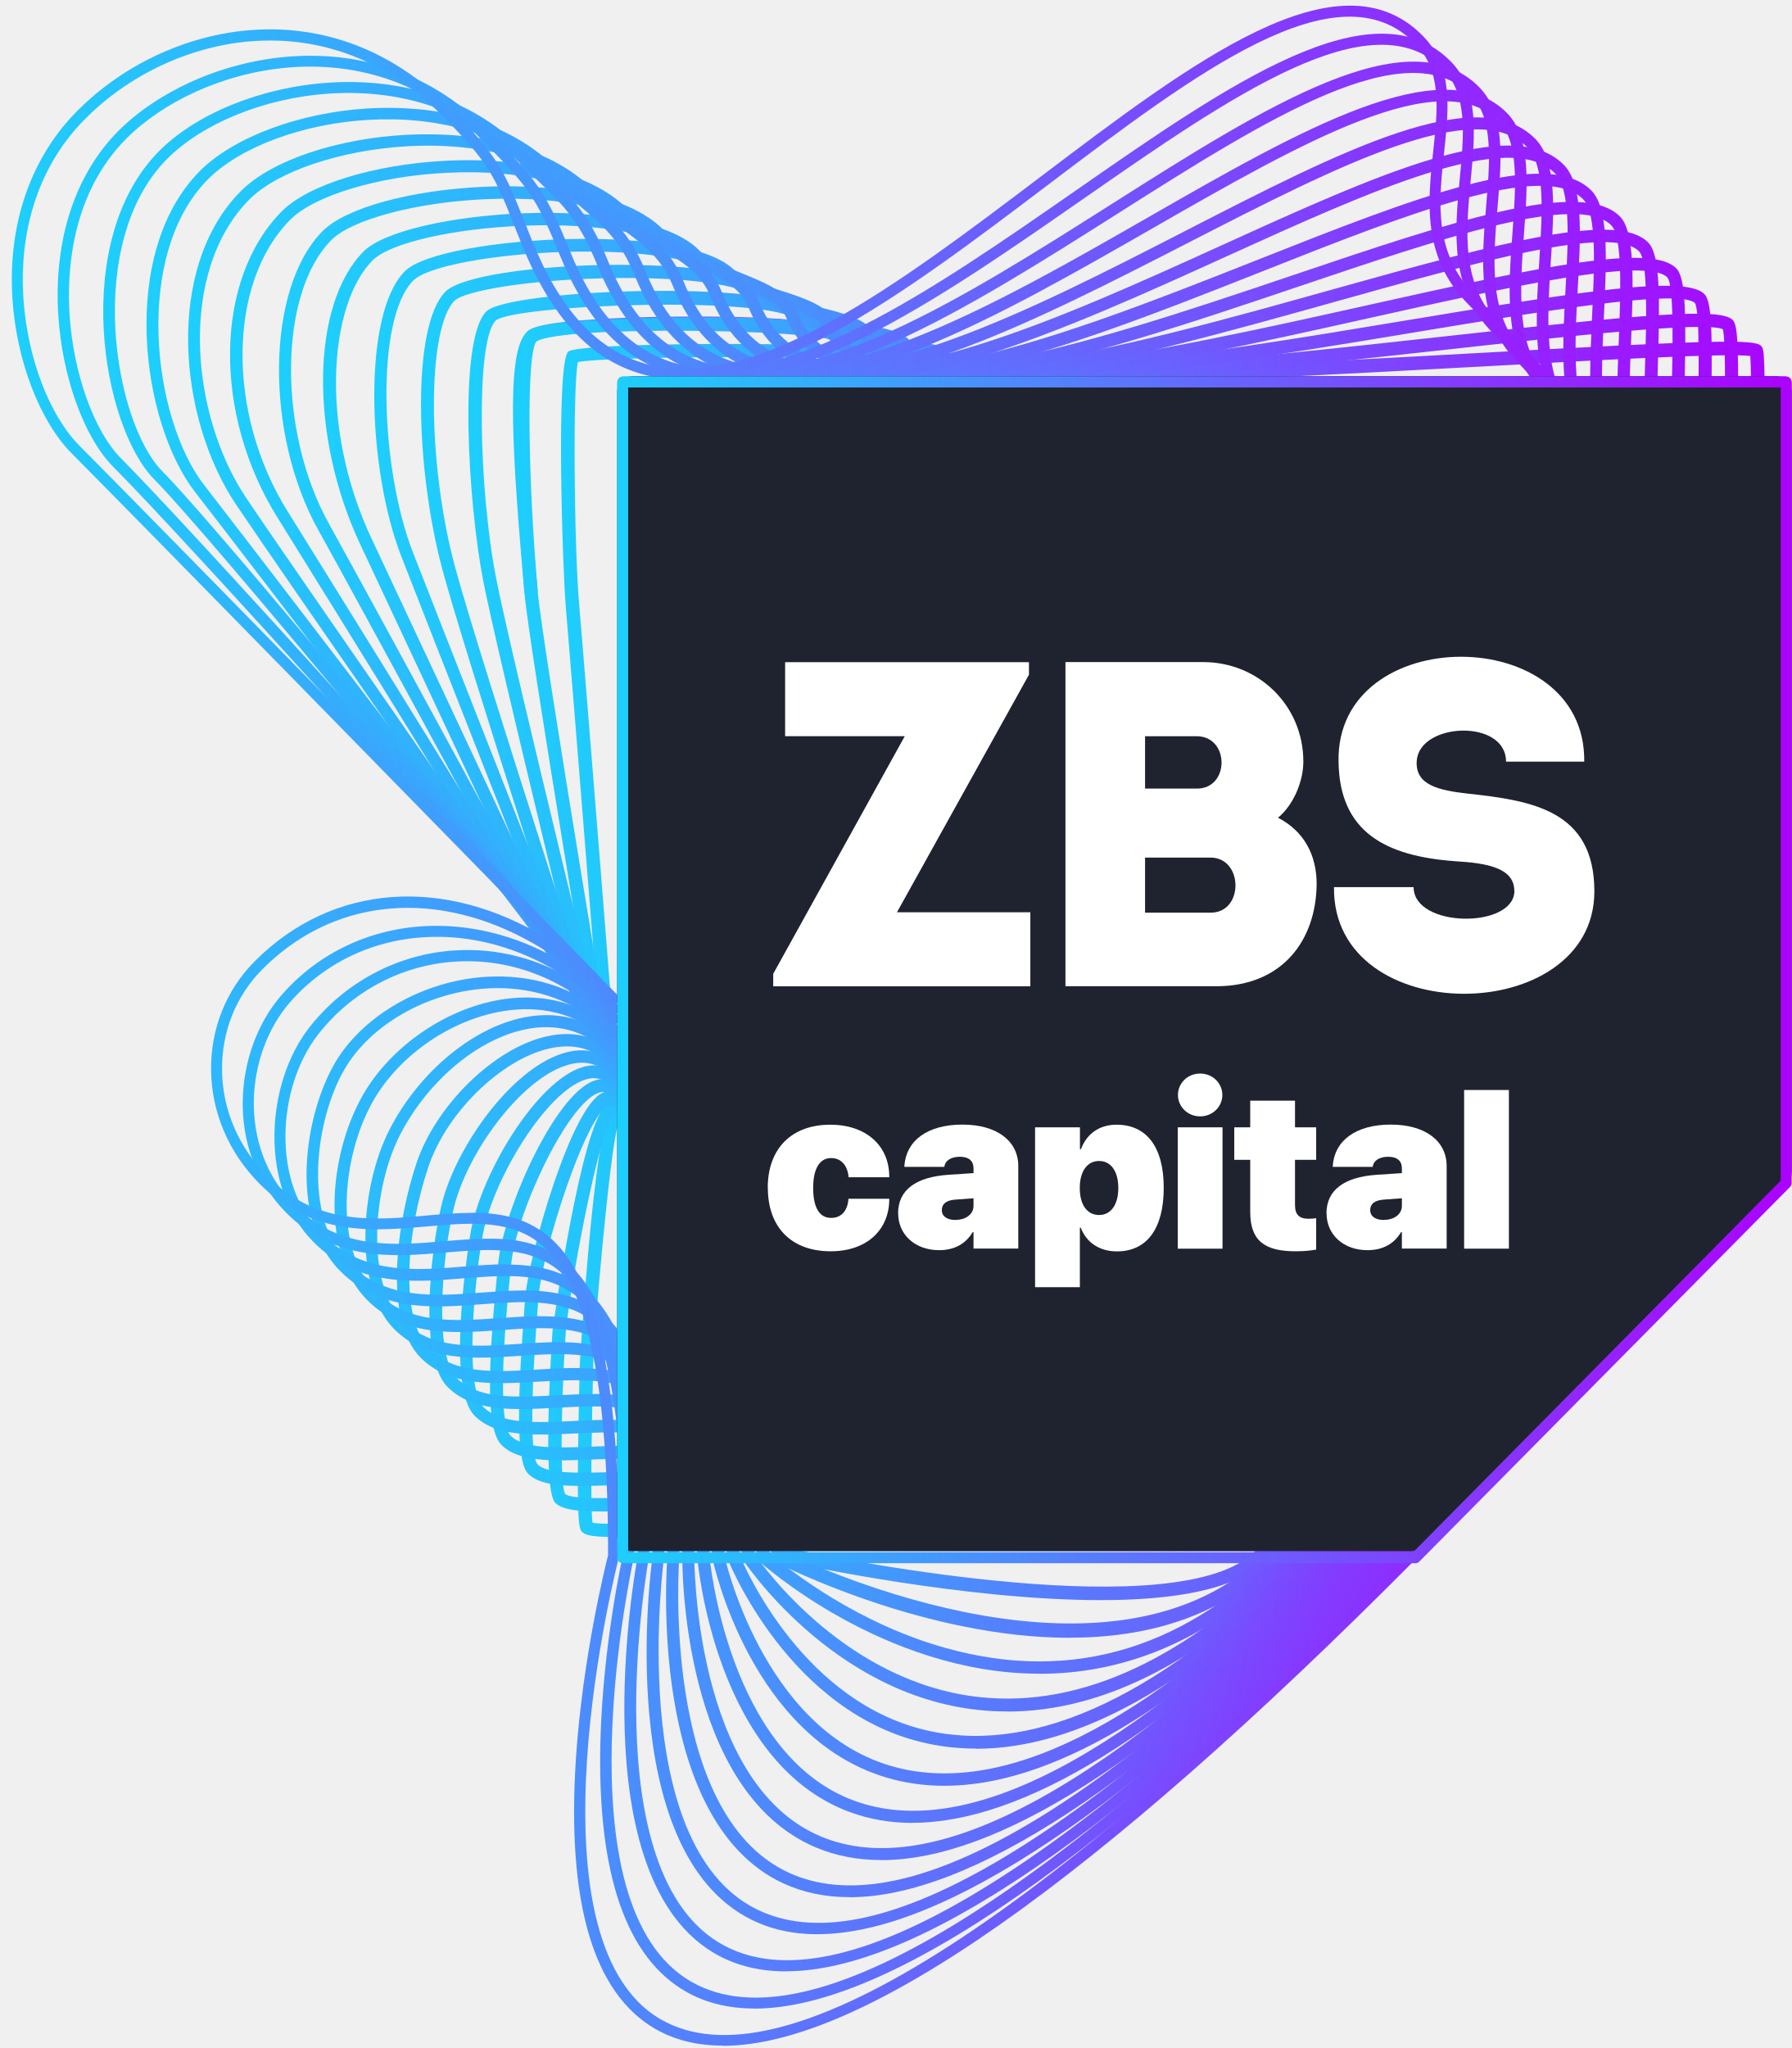
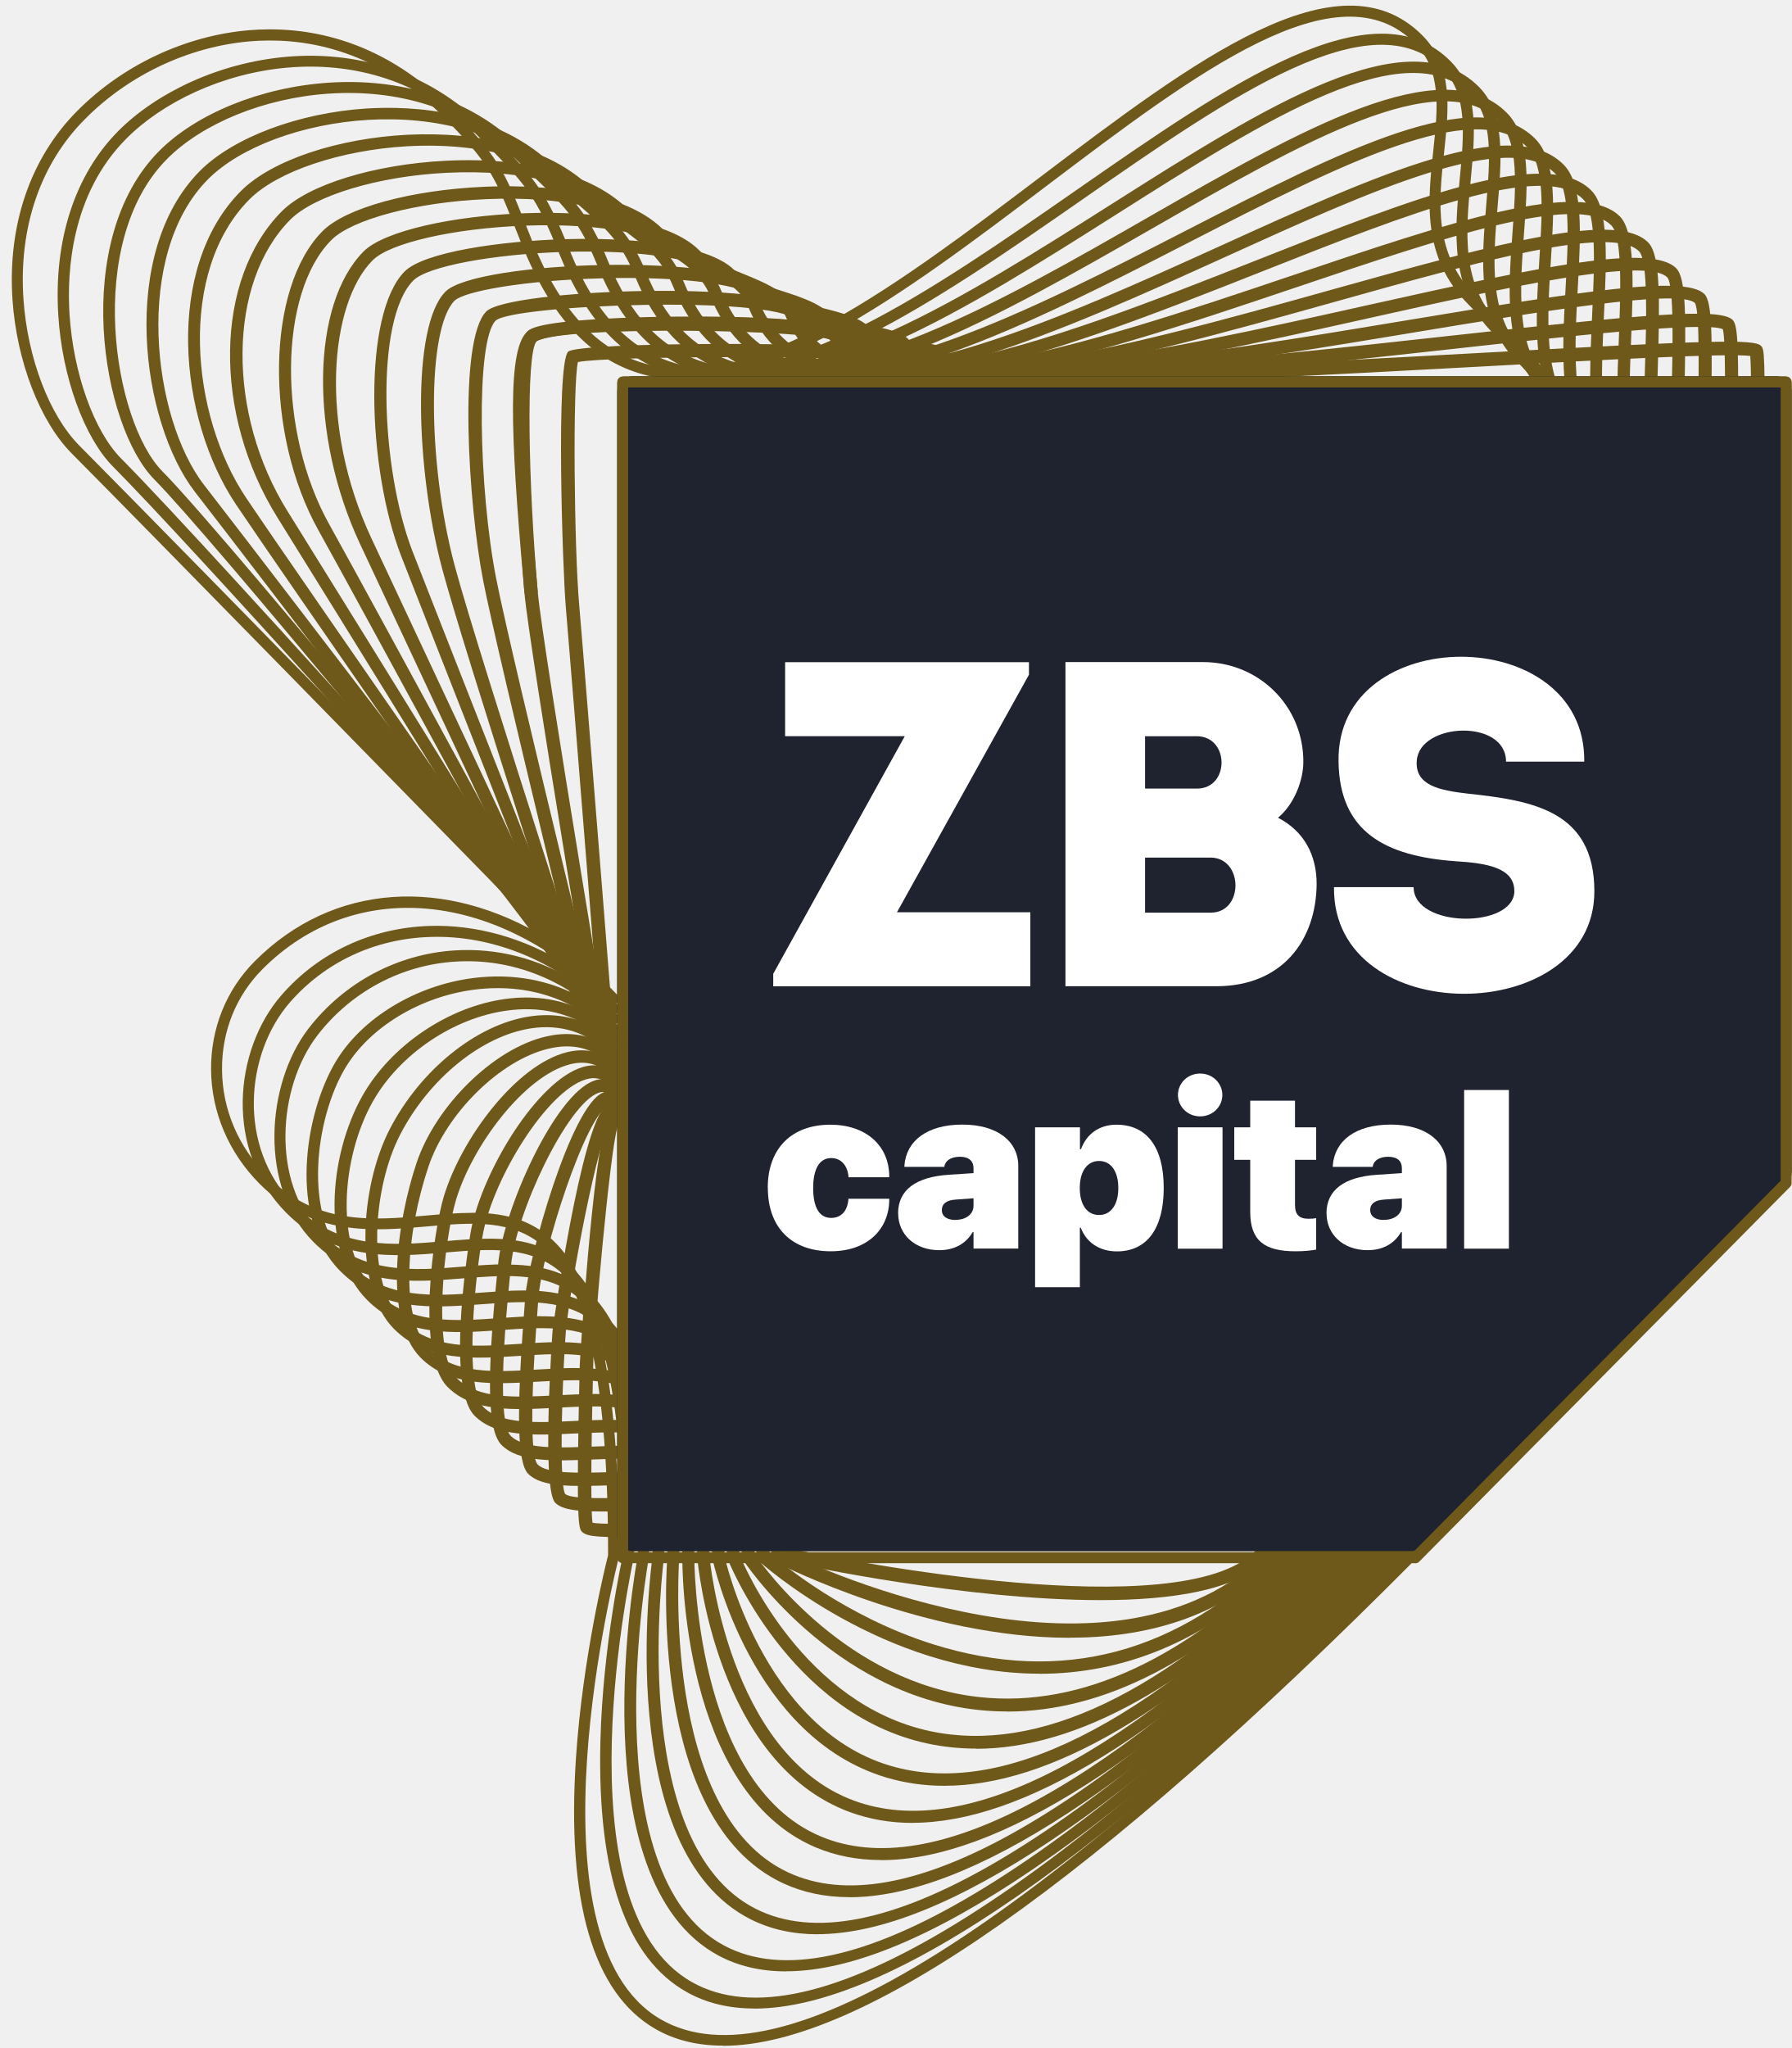
<svg xmlns="http://www.w3.org/2000/svg" width="119" height="136" viewBox="0 0 119 136" fill="none">
  <path d="M34.836 39.403L34.75 38.403C33.904 28.804 33.682 23.043 35.071 21.987C35.478 21.515 38.162 21.18 42.98 21.056C43.455 21.044 54.635 20.758 55.869 22L55.246 22.627C54.08 21.608 37.039 21.633 35.644 22.658C34.33 23.664 35.243 33.939 35.632 38.328L35.718 39.334L34.842 39.409L34.836 39.403Z" fill="url(#paint0_linear_502_8333)" />
  <path d="M93.944 102.994H41.453C41.202 102.994 41 102.792 41 102.542V25.452C41 25.202 41.202 25 41.453 25H118.547C118.798 25 119 25.202 119 25.452V77.974C119 78.09 118.951 78.206 118.865 78.291L94.263 102.866C94.177 102.951 94.061 103 93.944 103V102.994ZM41.899 102.096H93.755L118.094 77.79V25.898H41.906V102.089L41.899 102.096Z" fill="url(#paint1_linear_502_8333)" />
  <path d="M73.109 106.258C64.126 106.258 53.267 103.923 52.583 103.768C52.379 103.725 52.231 103.538 52.231 103.327C52.231 103.253 52.212 103.147 52.083 103.017C51.034 101.974 46.221 102.036 43.038 102.067C39.861 102.098 39.015 102.073 38.663 101.725C38.441 101.502 38.256 101.316 38.491 91.344C38.503 90.941 38.509 90.68 38.509 90.624C38.509 90.481 39.355 76.804 40.317 74.376C40.163 72.395 37.942 44.438 37.578 40.266C37.374 37.95 36.911 24.179 37.738 23.353C38.386 22.701 56.34 22.664 58.105 23.272V23.26C58.376 23.353 60.048 23.434 61.27 23.496C65.144 23.695 65.391 23.757 65.552 24.154C66.829 25.172 85.862 24.123 98.461 23.428C113.75 22.583 116.52 22.515 116.964 22.962C117.193 23.192 117.248 23.241 117.199 31.809C117.174 35.957 117.143 41.638 117.322 42.221H117.31C117.501 42.836 117.914 46.58 118.963 74.233V75.761C118.963 76.096 118.963 76.282 101.126 95.97C98.486 98.888 96.197 101.409 95.987 101.663C95.913 101.769 95.796 101.843 95.666 101.856C90.385 102.396 84.573 103.215 83.987 103.656C82.049 105.606 77.835 106.258 73.109 106.258V106.258ZM53.064 102.955C55.908 103.545 78.378 108.027 83.358 103.017C84.147 102.222 91.94 101.34 95.419 100.98C95.864 100.434 97.091 99.087 100.46 95.368C106.34 88.88 117.186 76.909 118.063 75.649V74.252C117.6 62.188 116.816 43.898 116.514 42.619C116.31 42.215 116.249 40.762 116.298 31.809C116.316 28.413 116.335 24.607 116.255 23.639C114.78 23.44 106.513 23.893 98.504 24.334C75.189 25.619 66.125 25.886 64.848 24.682C64.416 24.564 62.504 24.471 61.22 24.402C58.092 24.241 57.802 24.191 57.592 23.98C56.661 23.608 40.453 23.626 38.386 24.042C38.034 25.551 38.133 36.36 38.472 40.191C38.849 44.494 41.199 74.121 41.218 74.42C41.23 74.581 41.156 74.742 41.02 74.829C40.508 76.382 39.404 88.936 39.404 90.63C39.404 90.692 39.398 90.96 39.385 91.376C39.219 98.348 39.274 100.564 39.355 101.117C39.774 101.216 41.495 101.198 43.026 101.179C47.603 101.123 51.49 101.179 52.706 102.39C52.879 102.557 52.996 102.756 53.064 102.961V102.955Z" fill="url(#paint2_linear_502_8333)" />
  <path d="M71.048 108.76C61.497 108.76 52.076 104.029 51.483 103.725C51.335 103.65 51.243 103.495 51.243 103.327C51.243 102.669 51.033 102.148 50.607 101.719C49.059 100.192 45.042 100.279 41.822 100.347C39.076 100.409 37.49 100.409 36.88 99.795C35.954 98.863 36.694 88.47 36.701 88.371C36.713 88.234 38.57 74.767 40.261 73.389C39.594 69.422 35.14 42.892 34.837 39.396C34.825 39.241 33.48 23.57 35.022 22.018C35.8 21.23 43.716 21.099 45.289 21.081C48.855 21.031 54.982 21.099 55.864 21.987C56.117 22.142 57.715 22.316 58.881 22.441C61.953 22.776 62.817 22.937 63.033 23.471C64.002 25.868 83.221 23.744 95.937 22.341C109.171 20.876 114.255 20.404 115.088 21.248C115.446 21.608 115.501 22.999 115.421 29.997C115.378 34.057 115.31 39.62 115.668 40.266C116.427 41.023 118.055 60.233 118.956 71.607V73.153C118.956 73.749 116.599 76.885 102.619 93.909C100.212 96.839 98.133 99.372 97.911 99.689C97.849 99.807 97.738 99.888 97.609 99.919C93.055 100.825 85.892 102.564 84.819 103.638C81.006 107.475 76.002 108.754 71.042 108.754L71.048 108.76ZM52.113 103.048C54.463 104.184 74.096 113.187 84.202 103.017C85.75 101.459 95.548 99.434 97.288 99.087C97.67 98.565 98.769 97.224 101.94 93.356C107.443 86.651 117.698 74.165 118.086 73.072L118.074 71.651C117.142 59.898 115.544 41.942 114.97 40.8C114.508 40.346 114.452 37.826 114.545 29.99C114.582 26.681 114.631 22.596 114.434 21.863C113.286 21.317 104.13 22.329 96.035 23.223C77.119 25.315 63.589 26.588 62.256 23.881C61.873 23.657 60.022 23.459 58.788 23.322C56.481 23.074 55.574 22.95 55.247 22.614C54.439 21.919 37.54 21.565 35.633 22.664C34.924 23.521 35.09 32.126 35.72 39.322C36.04 42.985 41.161 73.389 41.211 73.693C41.242 73.886 41.149 74.072 40.976 74.159C40.877 74.209 40.773 74.221 40.674 74.196C39.711 75.457 37.848 85.521 37.583 88.445C37.41 90.401 37.083 98.398 37.533 99.199C37.879 99.546 39.964 99.497 41.803 99.459C45.19 99.385 49.41 99.298 51.224 101.08C51.761 101.608 52.057 102.266 52.119 103.036L52.113 103.048Z" fill="url(#paint3_linear_502_8333)" />
  <path d="M69.047 111.144C58.682 111.144 50.513 103.762 50.39 103.65C50.297 103.569 50.248 103.451 50.248 103.327C50.248 101.949 49.878 100.918 49.107 100.167C47.324 98.429 43.745 98.54 40.586 98.633C38.013 98.714 35.977 98.776 35.083 97.87C34.361 97.144 34.287 93.94 34.836 86.812L34.885 86.166C35.064 83.633 37.939 73.352 40.068 72.551C40.105 72.538 40.142 72.526 40.179 72.52C39.093 68.112 33.059 43.519 32.097 38.577C31.103 33.504 30.412 22.583 32.3 20.683C33.775 19.2 51.439 18.56 53.5 20.64C53.777 20.919 55.338 21.186 56.48 21.379C58.781 21.77 60.212 22.049 60.508 22.788C62.014 26.501 80.165 23.477 93.424 21.273C105.221 19.311 111.952 18.262 113.211 19.529C113.735 20.056 113.748 22.323 113.643 28.19C113.575 31.996 113.476 37.751 114.031 38.366C115.265 39.608 118.338 64.095 118.936 68.993V70.558C118.936 71.564 113.939 78.53 104.092 91.885C101.914 94.834 100.032 97.392 99.829 97.74C99.779 97.858 99.68 97.957 99.545 97.994C99.427 98.025 87.871 101.403 85.644 103.644C80.048 109.275 74.267 111.15 69.041 111.15L69.047 111.144ZM51.118 103.129C51.92 103.83 56.153 107.351 61.952 109.182C70.522 111.883 78.29 109.809 85.04 103.023C87.298 100.751 97.675 97.634 99.15 97.199C99.465 96.696 100.439 95.38 103.401 91.363C108.09 85.012 117.838 71.787 118.079 70.527V69.049C116.721 58.047 114.247 40.098 113.408 38.974C112.68 38.248 112.655 34.97 112.779 28.177C112.834 24.831 112.908 20.665 112.581 20.125C111.6 19.137 102.019 20.733 93.572 22.136C75.384 25.166 61.341 27.159 59.713 23.117C59.49 22.776 57.522 22.441 56.344 22.236C54.499 21.919 53.339 21.702 52.895 21.255C51.235 19.584 34.015 20.23 32.917 21.298C31.584 22.639 31.794 32.486 32.954 38.403C34.003 43.792 41.123 72.687 41.197 72.979C41.246 73.172 41.16 73.37 40.987 73.463C40.821 73.557 40.605 73.532 40.469 73.389C38.939 73.904 35.984 83.143 35.761 86.222L35.712 86.874C35.07 95.25 35.434 96.97 35.712 97.249C36.341 97.882 38.402 97.82 40.574 97.758C43.906 97.653 47.675 97.541 49.724 99.54C50.612 100.409 51.087 101.614 51.124 103.122L51.118 103.129Z" fill="url(#paint4_linear_502_8333)" />
  <path d="M66.908 113.652C66.273 113.652 65.637 113.621 65.002 113.553C55.223 112.522 49.398 103.656 49.337 103.563C49.294 103.495 49.269 103.414 49.269 103.327C49.269 101.123 48.744 99.546 47.671 98.509C45.77 96.672 42.377 96.802 39.379 96.92C36.738 97.025 34.461 97.112 33.308 95.951C32.388 95.026 32.308 91.624 33.024 84.565L33.085 83.956C33.419 80.38 36.818 72.718 39.447 71.769C39.662 71.688 39.872 71.657 40.07 71.663C38.472 66.746 30.778 43.066 29.365 37.751C27.601 31.126 27.317 21.652 29.587 19.367C31.629 17.312 48.572 16.716 51.144 19.305C51.552 19.715 52.897 20.038 54.087 20.323C55.901 20.758 57.61 21.174 57.993 22.118C60.023 27.14 77.162 23.316 90.939 20.243C102.52 17.66 109.696 16.163 111.337 17.815C111.991 18.473 112.003 20.932 111.874 26.389C111.781 30.326 111.651 35.715 112.435 36.503C114.07 38.148 118.438 63.492 118.932 66.373V67.956C118.938 69.235 114.039 76.947 105.58 89.836C103.618 92.822 101.922 95.411 101.743 95.778C101.706 95.902 101.613 96.007 101.484 96.057C101.366 96.1 89.483 100.614 86.479 103.638C79.865 110.293 73.288 113.659 66.896 113.659L66.908 113.652ZM50.12 103.197C50.787 104.165 56.284 111.771 65.1 112.702C71.807 113.41 78.803 110.151 85.886 103.029C88.867 100.03 99.559 95.877 101.039 95.312C101.305 94.828 102.156 93.517 104.877 89.364C109.147 82.857 118.031 69.316 118.093 67.956V66.448C116.254 55.731 112.929 38.204 111.837 37.112C110.868 36.137 110.886 32.225 111.028 26.37C111.102 23.229 111.207 18.926 110.745 18.423C109.35 17.02 100.089 19.088 91.131 21.081C76.311 24.384 59.511 28.134 57.209 22.44C56.993 21.9 55.198 21.472 53.89 21.155C52.465 20.814 51.114 20.485 50.54 19.907C49.546 18.908 45.444 18.343 40.082 18.479C34.758 18.61 30.803 19.355 30.192 19.969C28.366 21.807 28.366 30.667 30.192 37.528C31.759 43.413 41.081 71.998 41.174 72.29C41.236 72.476 41.162 72.687 40.995 72.787C40.828 72.892 40.613 72.867 40.471 72.725C40.261 72.513 40.039 72.464 39.743 72.576C37.676 73.327 34.264 80.535 33.943 84.037L33.881 84.651C33.067 92.642 33.456 94.877 33.918 95.343C34.807 96.237 37.016 96.156 39.354 96.063C42.525 95.939 46.11 95.802 48.269 97.895C49.497 99.087 50.108 100.819 50.126 103.197H50.12Z" fill="url(#paint5_linear_502_8333)" />
  <path d="M64.817 116.117C63.724 116.117 62.657 116.005 61.614 115.782C52.372 113.814 48.349 103.582 48.312 103.476C48.294 103.427 48.282 103.377 48.282 103.327C48.282 100.235 47.621 98.1 46.27 96.796C44.314 94.915 41.18 95.057 38.157 95.194C35.473 95.318 32.937 95.436 31.524 94.014C29.507 91.984 31.265 81.796 31.284 81.696C32.074 77.679 35.708 71.775 38.675 70.868C39.126 70.732 39.551 70.707 39.952 70.8C37.756 65.212 27.847 40.03 26.644 36.919C24.374 31.058 24.077 20.839 26.878 18.026C28.162 16.735 33.258 16.008 37.453 15.884C39.57 15.816 46.628 15.779 48.794 17.952C49.318 18.486 50.527 18.87 51.693 19.243C53.409 19.789 55.031 20.311 55.488 21.441C58.036 27.749 74.916 23.03 88.472 19.231C100.169 15.959 107.437 14.053 109.473 16.101C110.3 16.933 110.251 19.87 110.109 24.582C109.986 28.606 109.831 33.616 110.843 34.634C112.854 36.658 118.315 60.984 118.932 63.753L118.944 65.355C118.944 67.075 113.33 76.953 107.08 87.799C105.333 90.829 103.822 93.456 103.668 93.828C103.637 93.952 103.557 94.064 103.433 94.12C103.31 94.176 91.112 99.826 87.324 103.638C79.069 111.939 71.523 116.13 64.823 116.13L64.817 116.117ZM49.121 103.247C49.485 104.134 53.39 113.174 61.793 114.962C68.95 116.477 77.341 112.473 86.719 103.029C90.427 99.298 101.434 94.107 102.921 93.412C103.143 92.934 103.884 91.63 106.339 87.365C110.448 80.243 118.093 66.982 118.093 65.349V63.84C115.705 53.161 111.633 36.627 110.238 35.23C109.054 34.038 109.085 30.232 109.257 24.552C109.356 21.323 109.48 17.312 108.869 16.691C107.08 14.891 98.146 17.387 88.681 20.038C74.077 24.123 57.524 28.761 54.692 21.751C54.383 20.988 52.81 20.485 51.422 20.044C50.102 19.622 48.855 19.224 48.183 18.548C46.906 17.262 42.79 16.561 37.46 16.729C32.684 16.878 28.384 17.691 27.452 18.628C24.898 21.199 25.268 31.102 27.403 36.621C28.754 40.098 41.02 71.272 41.143 71.588C41.217 71.775 41.149 71.986 40.983 72.098C40.816 72.209 40.6 72.184 40.458 72.042C40.032 71.613 39.52 71.495 38.903 71.682C36.312 72.476 32.814 78.182 32.092 81.87C31.574 84.527 30.784 92.102 32.104 93.431C33.252 94.592 35.615 94.48 38.108 94.362C41.162 94.219 44.623 94.058 46.844 96.194C48.355 97.653 49.102 99.956 49.114 103.253L49.121 103.247Z" fill="url(#paint6_linear_502_8333)" />
  <path d="M62.718 118.588C61.38 118.588 60.09 118.402 58.862 118.036C49.892 115.347 47.405 103.898 47.3 103.414C47.294 99.298 46.511 96.597 44.913 95.07C42.92 93.164 39.872 93.325 36.929 93.486C34.084 93.635 31.401 93.778 29.729 92.102C27.588 89.948 28.809 81.677 29.476 79.461C30.636 75.612 34.27 70.725 37.645 69.875C38.41 69.682 39.125 69.707 39.773 69.943C36.99 64.014 25.576 39.688 23.898 36.087C20.548 28.91 20.659 20.211 24.151 16.697C26.866 13.966 42.531 12.693 46.424 16.604C47.066 17.25 48.182 17.703 49.268 18.144C50.823 18.777 52.434 19.429 52.964 20.752C56.031 28.345 71.955 22.974 86.009 18.231C96.22 14.785 105.043 11.805 107.598 14.375C108.616 15.4 108.486 18.814 108.332 22.769C108.177 26.867 107.999 31.511 109.239 32.759C111.67 35.205 118.617 60.065 118.913 61.12C118.925 61.158 118.931 61.195 118.931 61.232V62.741C118.931 64.771 113.804 75.214 108.554 85.744C106.999 88.861 105.654 91.549 105.568 91.885C105.568 92.04 105.494 92.102 105.358 92.176C105.234 92.245 92.716 99.031 88.15 103.625C78.26 113.578 69.734 118.588 62.725 118.588H62.718ZM39.409 92.567C41.673 92.567 43.839 92.897 45.486 94.467C47.257 96.162 48.121 99.062 48.121 103.333C48.133 103.364 50.601 114.702 59.103 117.247C66.439 119.439 76.014 114.664 87.564 103.042C92 98.578 103.334 92.338 104.821 91.525C105.006 91.028 105.66 89.705 107.82 85.378C111.417 78.17 118.111 64.746 118.111 62.747V61.294C116.106 54.111 110.553 35.249 108.665 33.349C107.166 31.84 107.345 27.215 107.517 22.738C107.641 19.454 107.789 15.729 107.024 14.965C104.833 12.761 95.819 15.797 86.281 19.019C71.887 23.875 55.574 29.382 52.211 21.068C51.81 20.075 50.367 19.485 48.972 18.92C47.812 18.448 46.615 17.958 45.856 17.194C44.308 15.636 40.088 14.791 34.874 14.984C30.161 15.158 25.903 16.126 24.75 17.287C21.893 20.162 21.171 28.264 24.663 35.733C26.576 39.837 41.149 70.887 41.149 70.887C41.235 71.067 41.18 71.284 41.013 71.402C40.853 71.52 40.624 71.501 40.483 71.359C39.773 70.645 38.891 70.415 37.86 70.676C34.843 71.439 31.37 76.065 30.284 79.697C29.5 82.305 28.674 89.842 30.333 91.512C31.746 92.934 34.251 92.797 36.904 92.661C37.743 92.617 38.589 92.574 39.421 92.574L39.409 92.567Z" fill="url(#paint7_linear_502_8333)" />
  <path d="M60.62 121.053C59.14 121.053 57.745 120.811 56.444 120.333C47.559 117.061 46.356 103.917 46.306 103.358C46.306 98.323 45.418 95.051 43.592 93.319C41.581 91.407 38.588 91.587 35.701 91.754C32.832 91.922 29.87 92.102 27.939 90.159C25.41 87.613 26.39 81.032 27.668 77.226C28.945 73.414 32.788 69.645 36.237 68.838C37.465 68.546 38.6 68.633 39.581 69.068C36.207 62.84 23.38 39.198 21.159 35.23C17.549 28.779 17.679 19.119 21.424 15.35C22.966 13.798 27.297 12.612 32.202 12.401C34.8 12.289 41.161 12.339 44.048 15.245C44.789 15.99 45.819 16.511 46.812 17.014C48.287 17.759 49.811 18.529 50.428 20.062C54.006 28.928 69.696 22.72 83.541 17.25C93.838 13.177 102.735 9.657 105.703 12.656C106.869 13.829 106.715 17.132 106.536 20.963C106.351 24.924 106.147 29.413 107.616 30.897C110.429 33.728 118.536 57.495 118.876 58.501C118.888 58.544 118.9 58.587 118.9 58.631V60.14C118.9 62.474 114.507 73.06 110.01 83.695C108.671 86.862 107.511 89.6 107.443 89.935C107.443 90.078 107.375 90.159 107.252 90.233C107.122 90.314 94.289 98.236 88.946 103.613C77.427 115.205 67.913 121.047 60.59 121.047L60.62 121.053ZM38.243 90.848C40.427 90.848 42.524 91.183 44.153 92.735C46.146 94.629 47.121 98.093 47.121 103.334C47.133 103.433 48.324 116.484 56.727 119.575C64.143 122.301 74.799 116.738 88.409 103.048C93.518 97.907 105.308 90.513 106.721 89.631C106.881 89.103 107.468 87.694 109.294 83.385C112.595 75.581 118.117 62.511 118.117 60.146V58.705C115.217 50.187 109.214 33.629 107.073 31.474C105.345 29.736 105.555 25.259 105.752 20.925C105.907 17.598 106.067 14.152 105.154 13.233C102.556 10.619 93.475 14.208 83.862 18.014C69.671 23.626 53.587 29.99 49.7 20.373C49.194 19.125 47.874 18.454 46.467 17.747C45.412 17.213 44.326 16.666 43.493 15.828C41.648 13.972 37.447 12.991 32.252 13.227C27.68 13.425 23.373 14.568 22.01 15.94C18.493 19.479 18.425 28.668 21.88 34.839C24.428 39.396 40.951 69.881 41.118 70.185C41.216 70.365 41.167 70.589 41.007 70.707C40.846 70.831 40.624 70.812 40.476 70.67C39.415 69.602 38.051 69.254 36.435 69.639C33.233 70.396 29.648 73.917 28.451 77.493C26.989 81.845 26.52 87.57 28.531 89.588C30.203 91.27 32.863 91.115 35.67 90.947C36.527 90.897 37.397 90.842 38.249 90.842L38.243 90.848Z" fill="url(#paint8_linear_502_8333)" />
  <path d="M58.517 123.518C56.956 123.518 55.513 123.239 54.186 122.68C45.271 118.911 45.314 103.961 45.32 103.321C45.32 97.33 44.333 93.486 42.309 91.574C40.279 89.662 37.466 89.842 34.486 90.041C31.469 90.239 28.347 90.444 26.163 88.24C23.522 85.583 23.849 78.921 25.892 74.972C27.921 71.048 31.642 68.043 35.146 67.503C36.658 67.267 38.077 67.491 39.323 68.143C35.257 61.561 21.153 38.726 18.439 34.386C14.12 27.476 14.243 18.535 18.722 14.028C20.474 12.264 24.849 10.917 29.606 10.675C34.992 10.408 39.403 11.581 41.711 13.903C42.525 14.723 43.463 15.3 44.364 15.853C45.832 16.759 47.221 17.61 47.942 19.386C48.825 21.565 50.207 23.012 52.181 23.8C58.776 26.451 70.653 21.056 81.136 16.294C91.507 11.581 100.466 7.515 103.859 10.936C105.173 12.258 105.001 15.456 104.797 19.156C104.587 22.98 104.353 27.314 106.056 29.028C109.251 32.244 118.506 54.912 118.901 55.88C118.92 55.93 118.932 55.98 118.932 56.029V57.538C118.932 60.407 114.477 73.19 111.528 81.653C110.405 84.875 109.437 87.663 109.387 87.998C109.387 88.128 109.326 88.228 109.214 88.302C109.085 88.395 95.937 97.46 89.823 103.619C76.669 116.856 66.174 123.524 58.53 123.524L58.517 123.518ZM37.077 89.128C39.2 89.128 41.242 89.469 42.852 90.991C45.049 93.058 46.116 97.094 46.116 103.327C46.116 103.482 46.073 118.383 54.495 121.941C61.96 125.095 73.652 118.737 89.243 103.042C95.079 97.168 107.209 88.7 108.616 87.725C108.758 87.141 109.307 85.546 110.757 81.386C113.509 73.488 118.117 60.264 118.117 57.538V56.11C117.525 54.663 108.474 32.61 105.476 29.599C103.52 27.631 103.76 23.303 103.989 19.119C104.168 15.903 104.347 12.581 103.285 11.513C100.274 8.483 91.131 12.637 81.451 17.033C70.82 21.863 58.776 27.333 51.873 24.551C49.719 23.682 48.146 22.049 47.19 19.69C46.573 18.163 45.351 17.411 43.938 16.542C42.994 15.965 42.026 15.363 41.137 14.475C38.99 12.314 34.794 11.215 29.637 11.476C25.139 11.699 20.875 12.985 19.277 14.593C15.119 18.777 15.045 27.463 19.105 33.958C22.27 39.018 40.903 69.186 41.088 69.49C41.193 69.664 41.156 69.887 40.995 70.018C40.835 70.148 40.613 70.129 40.465 69.987C39.052 68.565 37.25 67.981 35.251 68.292C31.981 68.801 28.501 71.632 26.583 75.338C24.701 78.977 24.343 85.285 26.712 87.675C28.643 89.625 31.451 89.438 34.424 89.246C35.307 89.19 36.195 89.128 37.071 89.128H37.077Z" fill="url(#paint9_linear_502_8333)" />
  <path d="M56.413 125.983C54.797 125.983 53.335 125.672 52.008 125.058C42.994 120.854 44.278 104.01 44.333 103.296C44.333 96.324 43.26 91.909 41.051 89.836C39.015 87.924 36.22 88.116 33.264 88.327C30.099 88.551 26.823 88.78 24.374 86.316C21.332 83.255 21.77 76.835 24.084 72.749C25.972 69.428 29.785 66.845 33.573 66.336C35.584 66.063 37.435 66.379 39.033 67.242C34.289 60.425 18.932 38.341 15.693 33.529C11.8 27.736 10.961 17.759 15.995 12.693C20.098 8.564 33.696 6.881 39.336 12.556C40.187 13.407 41.008 14.015 41.81 14.605C43.229 15.648 44.574 16.635 45.407 18.703C46.474 21.341 48.09 23.037 50.349 23.881C57.142 26.426 68.593 20.541 78.699 15.35C89.132 9.992 98.146 5.367 101.971 9.216C103.433 10.687 103.224 13.922 103.008 17.349C102.773 21.037 102.508 25.216 104.439 27.159C108.018 30.76 118.426 52.335 118.87 53.254C118.895 53.31 118.907 53.366 118.907 53.428V54.937C118.907 58.14 115.347 71.061 112.99 79.61C112.083 82.894 111.3 85.732 111.275 86.061C111.269 86.173 111.207 86.297 111.121 86.365C110.985 86.465 97.529 96.672 90.637 103.613C75.848 118.495 64.373 125.989 56.413 125.989V125.983ZM35.917 87.408C37.997 87.408 39.989 87.756 41.587 89.252C44 91.512 45.123 95.982 45.123 103.321C45.11 103.526 43.827 120.364 52.348 124.338C59.868 127.845 72.566 120.681 90.094 103.042C96.665 96.429 109.128 86.887 110.535 85.819C110.646 85.21 111.121 83.472 112.25 79.387C114.453 71.396 118.142 58.023 118.142 54.924V53.509C117.426 52.025 107.283 31.108 103.902 27.712C101.718 25.514 101.99 21.335 102.243 17.293C102.446 14.053 102.644 10.992 101.434 9.769C98.01 6.323 88.811 11.047 79.069 16.046C68.315 21.565 57.197 27.277 50.089 24.613C47.646 23.701 45.832 21.807 44.697 18.995C43.944 17.138 42.747 16.257 41.365 15.232C40.582 14.655 39.693 14.003 38.805 13.103C36.38 10.663 32.098 9.433 27.045 9.713C22.622 9.967 18.414 11.383 16.569 13.239C11.806 18.032 12.639 27.538 16.359 33.076C20.178 38.751 40.878 68.49 41.088 68.788C41.205 68.956 41.174 69.186 41.02 69.316C40.866 69.447 40.637 69.44 40.489 69.291C38.237 67.025 35.553 66.851 33.69 67.106C30.13 67.584 26.546 70.005 24.775 73.128C22.646 76.878 22.19 82.981 24.935 85.744C27.132 87.955 30.087 87.75 33.215 87.526C34.116 87.464 35.029 87.402 35.924 87.402L35.917 87.408Z" fill="url(#paint10_linear_502_8333)" />
  <path d="M54.315 128.448C52.667 128.448 51.187 128.119 49.873 127.461C40.71 122.86 43.24 104.072 43.351 103.278C43.351 95.3 42.191 90.314 39.81 88.091C37.761 86.179 34.979 86.39 32.036 86.607C28.723 86.856 25.292 87.117 22.584 84.391C19.147 80.933 20.221 74.004 22.275 70.539C24.003 67.621 27.606 65.43 31.45 64.945C34.096 64.616 36.583 65.088 38.687 66.286C33.263 59.184 16.92 37.776 12.959 32.679C9.362 28.041 7.875 16.797 13.273 11.358C15.495 9.123 19.85 7.49 24.36 7.204C27.396 7.018 33.06 7.273 36.971 11.209C37.767 12.01 38.489 12.631 39.125 13.177C40.667 14.506 41.883 15.555 42.882 18.02C44.141 21.137 45.979 23.074 48.503 23.956C55.431 26.371 66.506 20.025 76.273 14.425C86.33 8.657 95.825 3.212 100.088 7.496C101.699 9.117 101.47 12.233 101.224 15.537C100.952 19.262 100.668 23.111 102.828 25.29C106.789 29.276 118.351 49.759 118.838 50.628C118.869 50.684 118.888 50.752 118.888 50.821V52.323C118.888 55.862 116.111 69.44 114.452 77.549C113.767 80.908 113.174 83.807 113.162 84.118C113.162 84.23 113.107 84.341 113.02 84.416C112.884 84.528 99.12 95.877 91.451 103.594C75.033 120.116 62.57 128.442 54.296 128.442L54.315 128.448ZM34.757 85.695C36.792 85.695 38.755 86.042 40.334 87.52C42.913 89.929 44.116 94.952 44.116 103.327C44.085 103.57 41.543 122.413 50.212 126.765C57.801 130.577 71.498 122.599 90.92 103.054C98.225 95.703 111.034 85.08 112.422 83.925C112.514 83.255 112.934 81.187 113.705 77.4C115.359 69.316 118.123 55.787 118.123 52.329V50.926C117.271 49.423 106.048 29.624 102.285 25.843C99.872 23.415 100.181 19.206 100.459 15.487C100.687 12.364 100.903 9.415 99.545 8.049C95.702 4.181 86.447 9.489 76.656 15.102C66.259 21.062 55.518 27.227 48.25 24.694C45.541 23.751 43.493 21.602 42.166 18.318C41.241 16.021 40.143 15.077 38.619 13.767C37.971 13.208 37.237 12.575 36.422 11.755C30.438 5.739 18.098 7.596 13.81 11.911C8.85 16.902 10.108 27.761 13.557 32.207C18.296 38.316 40.815 67.814 41.037 68.112C41.161 68.273 41.136 68.503 40.988 68.639C40.834 68.776 40.605 68.764 40.464 68.621C38.168 66.311 34.991 65.281 31.536 65.715C27.92 66.168 24.539 68.217 22.923 70.937C20.948 74.258 20.066 80.777 23.114 83.844C25.576 86.322 28.821 86.073 31.968 85.838C32.893 85.769 33.825 85.695 34.744 85.695H34.757Z" fill="url(#paint11_linear_502_8333)" />
  <path d="M52.211 130.912C50.539 130.912 49.052 130.565 47.75 129.876C38.409 124.902 42.204 104.141 42.37 103.259C42.364 94.132 41.167 88.737 38.594 86.346C36.534 84.434 33.757 84.658 30.82 84.887C27.353 85.167 23.775 85.452 20.807 82.46C17.185 78.815 17.654 71.973 20.498 68.292C22.855 65.243 26.391 63.356 30.191 63.114C33.017 62.933 35.781 63.654 38.218 65.162C31.869 57.401 14.008 35.64 10.257 31.846C6.746 28.301 4.673 15.965 10.571 10.029C15.445 5.124 27.699 2.889 34.627 9.862C35.176 10.414 35.67 10.892 36.114 11.314C38.058 13.196 39.131 14.226 40.384 17.337C41.84 20.938 43.894 23.13 46.671 24.024C53.717 26.302 63.977 19.802 73.898 13.512C84.004 7.105 93.549 1.058 98.238 5.776C99.996 7.546 99.743 10.551 99.472 13.73C99.169 17.312 98.861 21.012 101.249 23.421C105.598 27.792 118.302 47.182 118.839 48.008C118.882 48.07 118.9 48.144 118.9 48.219V49.721C118.9 53.596 117.049 67.311 115.945 75.506C115.482 78.927 115.087 81.889 115.087 82.199C115.087 82.311 115.038 82.41 114.958 82.485C114.816 82.609 100.743 95.094 92.302 103.588C74.256 121.748 60.812 130.906 52.217 130.906L52.211 130.912ZM33.597 83.975C35.608 83.975 37.533 84.322 39.1 85.781C41.84 88.327 43.117 93.902 43.117 103.321C43.068 103.6 39.248 124.486 48.102 129.199C55.777 133.284 70.468 124.486 91.766 103.054C99.811 94.958 112.953 83.248 114.335 82.019C114.39 81.342 114.686 79.169 115.192 75.4C116.297 67.224 118.141 53.54 118.141 49.715V48.324C117.154 46.816 104.852 28.121 100.712 23.955C98.071 21.304 98.417 17.244 98.713 13.668C98.966 10.669 99.206 7.831 97.695 6.31C93.431 2.02 84.134 7.912 74.287 14.152C64.218 20.534 53.809 27.128 46.424 24.744C43.469 23.788 41.198 21.391 39.674 17.616C38.477 14.655 37.509 13.717 35.577 11.854C35.133 11.426 34.64 10.948 34.084 10.389C27.464 3.727 15.76 5.869 11.096 10.557C5.592 16.095 7.536 28.016 10.787 31.3C15.371 35.932 40.785 67.106 41.038 67.416C41.167 67.571 41.149 67.801 41.001 67.938C40.853 68.074 40.624 68.068 40.482 67.925C37.644 65.069 34.01 63.616 30.234 63.858C26.644 64.082 23.312 65.864 21.091 68.745C18.438 72.178 17.981 78.536 21.338 81.907C24.065 84.645 27.464 84.378 30.759 84.111C31.703 84.037 32.665 83.956 33.603 83.956L33.597 83.975Z" fill="url(#paint12_linear_502_8333)" />
  <path d="M50.107 133.378C48.417 133.378 46.923 133.017 45.634 132.297C41.599 130.05 39.668 124.456 39.878 115.677C40.038 109.207 41.364 103.303 41.383 103.247C41.371 93.077 40.106 87.123 37.385 84.608C35.312 82.69 32.536 82.926 29.593 83.174C26.15 83.466 22.25 83.795 19.018 80.542C14.896 76.394 15.525 69.72 18.697 66.082C21.171 63.244 24.657 61.617 28.525 61.487C31.616 61.388 34.781 62.282 37.576 64.008C30.5 56.086 12.552 36.062 7.511 30.99C5.586 29.053 4.124 25.011 3.871 20.919C3.562 15.94 4.975 11.606 7.85 8.707C12.873 3.647 24.459 0.673 32.258 8.521C35.528 11.811 36.2 12.563 37.854 16.666C39.507 20.764 41.772 23.198 44.776 24.098C51.909 26.234 61.861 19.318 71.492 12.625C81.641 5.572 91.223 -1.09 96.35 4.069C98.256 5.988 97.978 8.875 97.689 11.935C97.362 15.375 97.022 18.927 99.638 21.565C104.37 26.321 118.666 45.208 118.808 45.4C118.857 45.462 118.882 45.543 118.882 45.624V47.126C118.882 51.336 117.956 65.194 117.407 73.47C117.166 77.077 116.975 79.933 116.975 80.287C116.975 80.393 116.932 80.486 116.858 80.56C116.716 80.697 102.334 94.325 93.123 103.594C73.441 123.4 59.016 133.378 50.107 133.384V133.378ZM32.499 82.255C34.485 82.255 36.324 82.615 37.885 84.056C40.772 86.725 42.117 92.853 42.117 103.327C42.056 103.644 36.935 126.604 45.998 131.645C53.772 135.979 69.456 126.362 92.611 103.06C101.403 94.213 114.884 81.411 116.253 80.113C116.284 79.399 116.445 76.947 116.679 73.408C117.228 65.138 118.154 51.299 118.154 47.114V45.736C117.018 44.239 103.642 26.625 99.126 22.081C96.257 19.2 96.633 15.294 96.96 11.855C97.238 8.974 97.497 6.255 95.838 4.584C91.148 -0.134 81.808 6.354 71.924 13.227C62.151 20.019 52.044 27.047 44.579 24.8C41.346 23.831 38.928 21.255 37.181 16.933C35.571 12.947 34.991 12.296 31.746 9.03C24.287 1.524 13.193 4.373 8.381 9.216C4.704 12.916 4.445 18.095 4.617 20.851C4.864 24.775 6.24 28.625 8.042 30.444C14.347 36.789 40.766 66.435 41.031 66.74C41.167 66.889 41.155 67.118 41.013 67.261C40.871 67.404 40.636 67.398 40.495 67.255C37.175 63.915 32.825 62.071 28.556 62.22C24.897 62.338 21.596 63.884 19.258 66.56C16.309 69.943 15.717 76.152 19.542 80.008C22.528 83.013 26.088 82.715 29.531 82.423C30.543 82.336 31.542 82.255 32.505 82.255H32.499Z" fill="url(#paint13_linear_502_8333)" />
  <path d="M48.01 135.842C46.3 135.842 44.807 135.47 43.524 134.731C39.397 132.347 37.626 126.299 38.255 116.757C38.699 110.045 40.236 103.874 40.39 103.278C40.39 91.984 39.051 85.496 36.194 82.857C34.109 80.932 31.32 81.181 28.371 81.442C24.787 81.758 20.727 82.118 17.235 78.604C15.186 76.543 14.045 73.855 14.02 71.042C13.995 68.298 15.026 65.74 16.908 63.846C22.121 58.6 29.599 58.19 36.361 62.337C28.118 53.912 10.004 35.386 4.766 30.114C2.649 27.985 1.107 23.974 0.829 19.895C0.496 14.94 2.02 10.489 5.13 7.366C8.159 4.317 12.311 2.368 16.525 2.008C19.993 1.716 25.126 2.368 29.901 7.173C33.122 10.414 33.523 11.42 34.856 14.766L35.343 15.989C37.2 20.59 39.668 23.26 42.876 24.154C50.07 26.153 59.751 18.827 69.11 11.743C79.296 4.032 88.915 -3.245 94.48 2.355C96.535 4.423 96.233 7.198 95.918 10.135C95.56 13.431 95.196 16.834 98.046 19.702C103.161 24.849 118.641 42.606 118.795 42.786C118.851 42.855 118.888 42.941 118.888 43.028V78.374C118.888 78.474 118.851 78.567 118.783 78.635C118.783 78.635 104.068 93.43 93.968 103.6C72.658 125.045 57.246 135.855 48.022 135.855L48.01 135.842ZM31.345 80.535C33.313 80.535 35.133 80.895 36.682 82.323C39.705 85.111 41.118 91.785 41.118 103.327C41.118 103.358 41.118 103.389 41.106 103.42C41.038 103.675 34.609 128.727 43.888 134.097C51.779 138.661 68.456 128.218 93.444 103.066C103.044 93.406 116.809 79.56 118.154 78.213V43.153C116.871 41.681 102.421 25.135 97.528 20.211C94.431 17.101 94.838 13.351 95.196 10.048C95.504 7.167 95.776 4.683 93.968 2.864C88.847 -2.289 79.475 4.808 69.548 12.32C60.047 19.51 50.218 26.948 42.685 24.855C39.242 23.899 36.62 21.087 34.67 16.263L34.183 15.04C32.863 11.718 32.505 10.83 29.389 7.695C24.811 3.094 19.906 2.467 16.593 2.746C12.552 3.094 8.56 4.969 5.654 7.9C2.686 10.861 1.236 15.108 1.557 19.851C1.823 23.763 3.279 27.587 5.278 29.599C12.101 36.466 40.717 65.771 41.007 66.069C41.149 66.212 41.149 66.441 41.007 66.584C40.865 66.727 40.637 66.727 40.495 66.584C33.054 59.103 23.565 58.19 17.42 64.374C15.674 66.131 14.724 68.503 14.748 71.048C14.767 73.668 15.834 76.17 17.747 78.095C20.998 81.367 24.719 81.044 28.309 80.721C29.346 80.628 30.37 80.541 31.351 80.541L31.345 80.535Z" fill="url(#paint14_linear_502_8333)" />
  <path d="M93.869 103H41.804V25H118.195V78.161L118.064 78.296L93.869 103ZM42.684 102.102H93.504L117.316 77.795V25.898H42.684V102.095V102.102Z" fill="url(#paint15_linear_502_8333)" />
  <path d="M119 77.728C119 77.993 118.895 78.247 118.707 78.435L94.435 102.707C94.247 102.895 93.993 103 93.728 103H42C41.448 103 41 102.552 41 102V26C41 25.448 41.448 25 42 25H118C118.552 25 119 25.448 119 26V77.728Z" fill="#1F232F" />
  <path d="M94.007 103.806H41.361C41.159 103.806 41 103.645 41 103.441V25.365C41 25.161 41.159 25 41.361 25H118.639C118.841 25 119 25.161 119 25.365V78.559C119 78.658 118.963 78.751 118.896 78.819L94.264 103.707C94.197 103.775 94.105 103.813 94.007 103.813V103.806ZM41.723 103.076H93.86L118.277 78.404V25.73H41.723V103.082V103.076Z" fill="url(#paint16_linear_502_8333)" />
  <path d="M84.886 54.303C86.626 55.198 87.453 56.793 87.453 58.699C87.422 62.449 85.164 65.492 80.789 65.492H70.769V43.966H79.907C83.603 43.966 86.57 46.859 86.57 50.578C86.57 51.87 85.929 53.441 84.892 54.297L84.886 54.303ZM76.057 48.89V52.366H79.512C81.684 52.366 81.684 48.89 79.481 48.89H76.057ZM76.057 56.948V60.605H80.425C82.628 60.605 82.597 56.948 80.394 56.948H76.057Z" fill="white" />
  <path d="M50.995 78.884C50.995 76.264 52.581 74.687 55.154 74.687C57.492 74.687 59.065 76.053 59.065 78.133V78.176H56.357V78.102C56.276 77.369 55.851 76.903 55.209 76.903C54.438 76.903 54.012 77.611 54.012 78.884C54.012 80.181 54.419 80.877 55.209 80.877C55.875 80.877 56.276 80.417 56.35 79.679V79.604H59.065V79.647C59.065 81.616 57.628 83.093 55.178 83.093C52.581 83.093 51.001 81.516 51.001 78.878L50.995 78.884Z" fill="white" />
  <path d="M59.652 80.579C59.652 79.014 60.843 78.163 62.978 78.014L64.662 77.903V77.574C64.662 77.108 64.366 76.816 63.755 76.816C63.144 76.816 62.805 77.089 62.737 77.412L62.725 77.487H60.072V77.394C60.202 75.748 61.59 74.68 63.922 74.68C66.254 74.68 67.636 75.798 67.636 77.431V82.913H64.662V81.82H64.607C64.156 82.584 63.41 83.019 62.379 83.019C60.763 83.019 59.658 81.969 59.658 80.579H59.652ZM63.465 81.007C64.175 81.007 64.662 80.616 64.662 80.082V79.573L63.471 79.66C62.842 79.703 62.558 79.952 62.558 80.355C62.558 80.784 62.916 81.013 63.465 81.013V81.007Z" fill="white" />
  <path d="M68.758 74.861H71.732V76.313H71.8C72.176 75.289 73.028 74.687 74.157 74.687C76.174 74.687 77.297 76.183 77.297 78.884C77.297 81.578 76.186 83.1 74.188 83.1C73.028 83.1 72.158 82.51 71.787 81.529H71.726V85.478H68.752V74.861H68.758ZM74.28 78.89C74.28 77.76 73.774 77.096 73.003 77.096C72.232 77.096 71.72 77.76 71.72 78.89C71.72 80.02 72.219 80.684 73.003 80.684C73.787 80.684 74.28 80.001 74.28 78.89V78.89Z" fill="white" />
  <path d="M78.228 74.861H81.202V82.919H78.228V74.861V74.861ZM78.241 72.712C78.241 71.936 78.876 71.29 79.715 71.29C80.555 71.29 81.19 71.942 81.19 72.712C81.19 73.482 80.555 74.134 79.715 74.134C78.876 74.134 78.241 73.482 78.241 72.712Z" fill="white" />
  <path d="M83.042 80.479V77.021H81.981V74.861H83.042V73.091H86.016V74.861H87.422V77.021H86.016V80.02C86.016 80.672 86.305 80.933 86.916 80.933C87.145 80.933 87.262 80.92 87.422 80.895V82.981C87.101 83.037 86.682 83.093 86.052 83.093C83.98 83.093 83.042 82.379 83.042 80.479V80.479Z" fill="white" />
  <path d="M88.106 80.579C88.106 79.014 89.296 78.163 91.431 78.014L93.115 77.903V77.574C93.115 77.108 92.819 76.816 92.208 76.816C91.598 76.816 91.258 77.089 91.19 77.412L91.178 77.487H88.525V77.394C88.655 75.748 90.043 74.68 92.375 74.68C94.707 74.68 96.089 75.798 96.089 77.431V82.913H93.115V81.82H93.06C92.609 82.584 91.863 83.019 90.832 83.019C89.216 83.019 88.112 81.969 88.112 80.579H88.106ZM91.918 81.007C92.628 81.007 93.115 80.616 93.115 80.082V79.573L91.925 79.66C91.295 79.703 91.011 79.952 91.011 80.355C91.011 80.784 91.369 81.013 91.918 81.013V81.007Z" fill="white" />
  <path d="M97.249 72.383H100.223V82.919H97.249V72.383V72.383Z" fill="white" />
  <path d="M68.345 44.804L59.578 60.58H68.437V65.498H51.359V64.666L60.096 48.889H52.149V43.972H68.345V44.804Z" fill="white" />
  <path d="M100.582 59.159C100.582 57.65 98.811 57.315 96.67 57.191C92.024 56.855 88.97 55.253 88.908 50.578C88.723 41.29 105.345 41.29 105.228 50.578H100.033C100.033 47.716 94.288 47.964 94.103 50.516C93.98 52.143 95.572 52.484 97.497 52.702C101.742 53.161 105.9 53.807 105.9 59.19C105.9 68.23 88.483 68.385 88.606 58.91H93.894C93.894 61.648 100.588 61.679 100.588 59.159H100.582Z" fill="white" />
  <defs>
    <linearGradient id="paint0_linear_502_8333" x1="34.071" y1="30.207" x2="55.863" y2="30.207" gradientUnits="userSpaceOnUse">
-       <stop stop-color="#1DCFFC" />
-       <stop offset="1" stop-color="#AC01FF" />
+       <stop stop-color="#6e591a" />
+       <stop offset="1" stop-color="#6e591a" />
    </linearGradient>
    <linearGradient id="paint1_linear_502_8333" x1="41" y1="63.997" x2="119" y2="63.997" gradientUnits="userSpaceOnUse">
-       <stop stop-color="#1DCFFC" />
-       <stop offset="1" stop-color="#AC01FF" />
+       <stop stop-color="#6e591a" />
+       <stop offset="1" stop-color="#6e591a" />
    </linearGradient>
    <linearGradient id="paint2_linear_502_8333" x1="37.269" y1="64.473" x2="118.969" y2="64.473" gradientUnits="userSpaceOnUse">
-       <stop stop-color="#1DCFFC" />
-       <stop offset="1" stop-color="#AC01FF" />
+       <stop stop-color="#6e591a" />
+       <stop offset="1" stop-color="#6e591a" />
    </linearGradient>
    <linearGradient id="paint3_linear_502_8333" x1="34.282" y1="64.796" x2="118.956" y2="64.796" gradientUnits="userSpaceOnUse">
-       <stop stop-color="#1DCFFC" />
-       <stop offset="1" stop-color="#AC01FF" />
+       <stop stop-color="#6e591a" />
+       <stop offset="1" stop-color="#6e591a" />
    </linearGradient>
    <linearGradient id="paint4_linear_502_8333" x1="31.116" y1="65.063" x2="118.949" y2="65.063" gradientUnits="userSpaceOnUse">
-       <stop stop-color="#1DCFFC" />
-       <stop offset="1" stop-color="#AC01FF" />
+       <stop stop-color="#6e591a" />
+       <stop offset="1" stop-color="#6e591a" />
    </linearGradient>
    <linearGradient id="paint5_linear_502_8333" x1="27.965" y1="65.386" x2="118.944" y2="65.386" gradientUnits="userSpaceOnUse">
-       <stop stop-color="#1DCFFC" />
-       <stop offset="1" stop-color="#AC01FF" />
+       <stop stop-color="#6e591a" />
+       <stop offset="1" stop-color="#6e591a" />
    </linearGradient>
    <linearGradient id="paint6_linear_502_8333" x1="24.849" y1="65.684" x2="118.938" y2="65.684" gradientUnits="userSpaceOnUse">
-       <stop stop-color="#1DCFFC" />
-       <stop offset="1" stop-color="#AC01FF" />
+       <stop stop-color="#6e591a" />
+       <stop offset="1" stop-color="#6e591a" />
    </linearGradient>
    <linearGradient id="paint7_linear_502_8333" x1="21.461" y1="66.001" x2="118.931" y2="66.001" gradientUnits="userSpaceOnUse">
-       <stop stop-color="#1DCFFC" />
-       <stop offset="1" stop-color="#AC01FF" />
+       <stop stop-color="#6e591a" />
+       <stop offset="1" stop-color="#6e591a" />
    </linearGradient>
    <linearGradient id="paint8_linear_502_8333" x1="18.543" y1="66.299" x2="118.925" y2="66.299" gradientUnits="userSpaceOnUse">
-       <stop stop-color="#1DCFFC" />
-       <stop offset="1" stop-color="#AC01FF" />
+       <stop stop-color="#6e591a" />
+       <stop offset="1" stop-color="#6e591a" />
    </linearGradient>
    <linearGradient id="paint9_linear_502_8333" x1="15.273" y1="66.597" x2="118.92" y2="66.597" gradientUnits="userSpaceOnUse">
-       <stop stop-color="#1DCFFC" />
-       <stop offset="1" stop-color="#AC01FF" />
+       <stop stop-color="#6e591a" />
+       <stop offset="1" stop-color="#6e591a" />
    </linearGradient>
    <linearGradient id="paint10_linear_502_8333" x1="12.497" y1="66.895" x2="118.913" y2="66.895" gradientUnits="userSpaceOnUse">
-       <stop stop-color="#1DCFFC" />
-       <stop offset="1" stop-color="#AC01FF" />
+       <stop stop-color="#6e591a" />
+       <stop offset="1" stop-color="#6e591a" />
    </linearGradient>
    <linearGradient id="paint11_linear_502_8333" x1="9.738" y1="67.211" x2="118.9" y2="67.211" gradientUnits="userSpaceOnUse">
-       <stop stop-color="#1DCFFC" />
-       <stop offset="1" stop-color="#AC01FF" />
+       <stop stop-color="#6e591a" />
+       <stop offset="1" stop-color="#6e591a" />
    </linearGradient>
    <linearGradient id="paint12_linear_502_8333" x1="6.851" y1="67.509" x2="118.894" y2="67.509" gradientUnits="userSpaceOnUse">
-       <stop stop-color="#1DCFFC" />
-       <stop offset="1" stop-color="#AC01FF" />
+       <stop stop-color="#6e591a" />
+       <stop offset="1" stop-color="#6e591a" />
    </linearGradient>
    <linearGradient id="paint13_linear_502_8333" x1="3.828" y1="67.808" x2="118.888" y2="67.808" gradientUnits="userSpaceOnUse">
-       <stop stop-color="#1DCFFC" />
-       <stop offset="1" stop-color="#AC01FF" />
+       <stop stop-color="#6e591a" />
+       <stop offset="1" stop-color="#6e591a" />
    </linearGradient>
    <linearGradient id="paint14_linear_502_8333" x1="0.786" y1="68.105" x2="118.882" y2="68.105" gradientUnits="userSpaceOnUse">
-       <stop stop-color="#1DCFFC" />
-       <stop offset="1" stop-color="#AC01FF" />
+       <stop stop-color="#6e591a" />
+       <stop offset="1" stop-color="#6e591a" />
    </linearGradient>
    <linearGradient id="paint15_linear_502_8333" x1="41.804" y1="64" x2="118.195" y2="64" gradientUnits="userSpaceOnUse">
-       <stop stop-color="#1DCFFC" />
-       <stop offset="1" stop-color="#AC01FF" />
+       <stop stop-color="#6e591a" />
+       <stop offset="1" stop-color="#6e591a" />
    </linearGradient>
    <linearGradient id="paint16_linear_502_8333" x1="41" y1="64.403" x2="118.994" y2="64.403" gradientUnits="userSpaceOnUse">
-       <stop stop-color="#1DCFFC" />
-       <stop offset="1" stop-color="#AC01FF" />
+       <stop stop-color="#6e591a" />
+       <stop offset="1" stop-color="#6e591a" />
    </linearGradient>
  </defs>
</svg>
